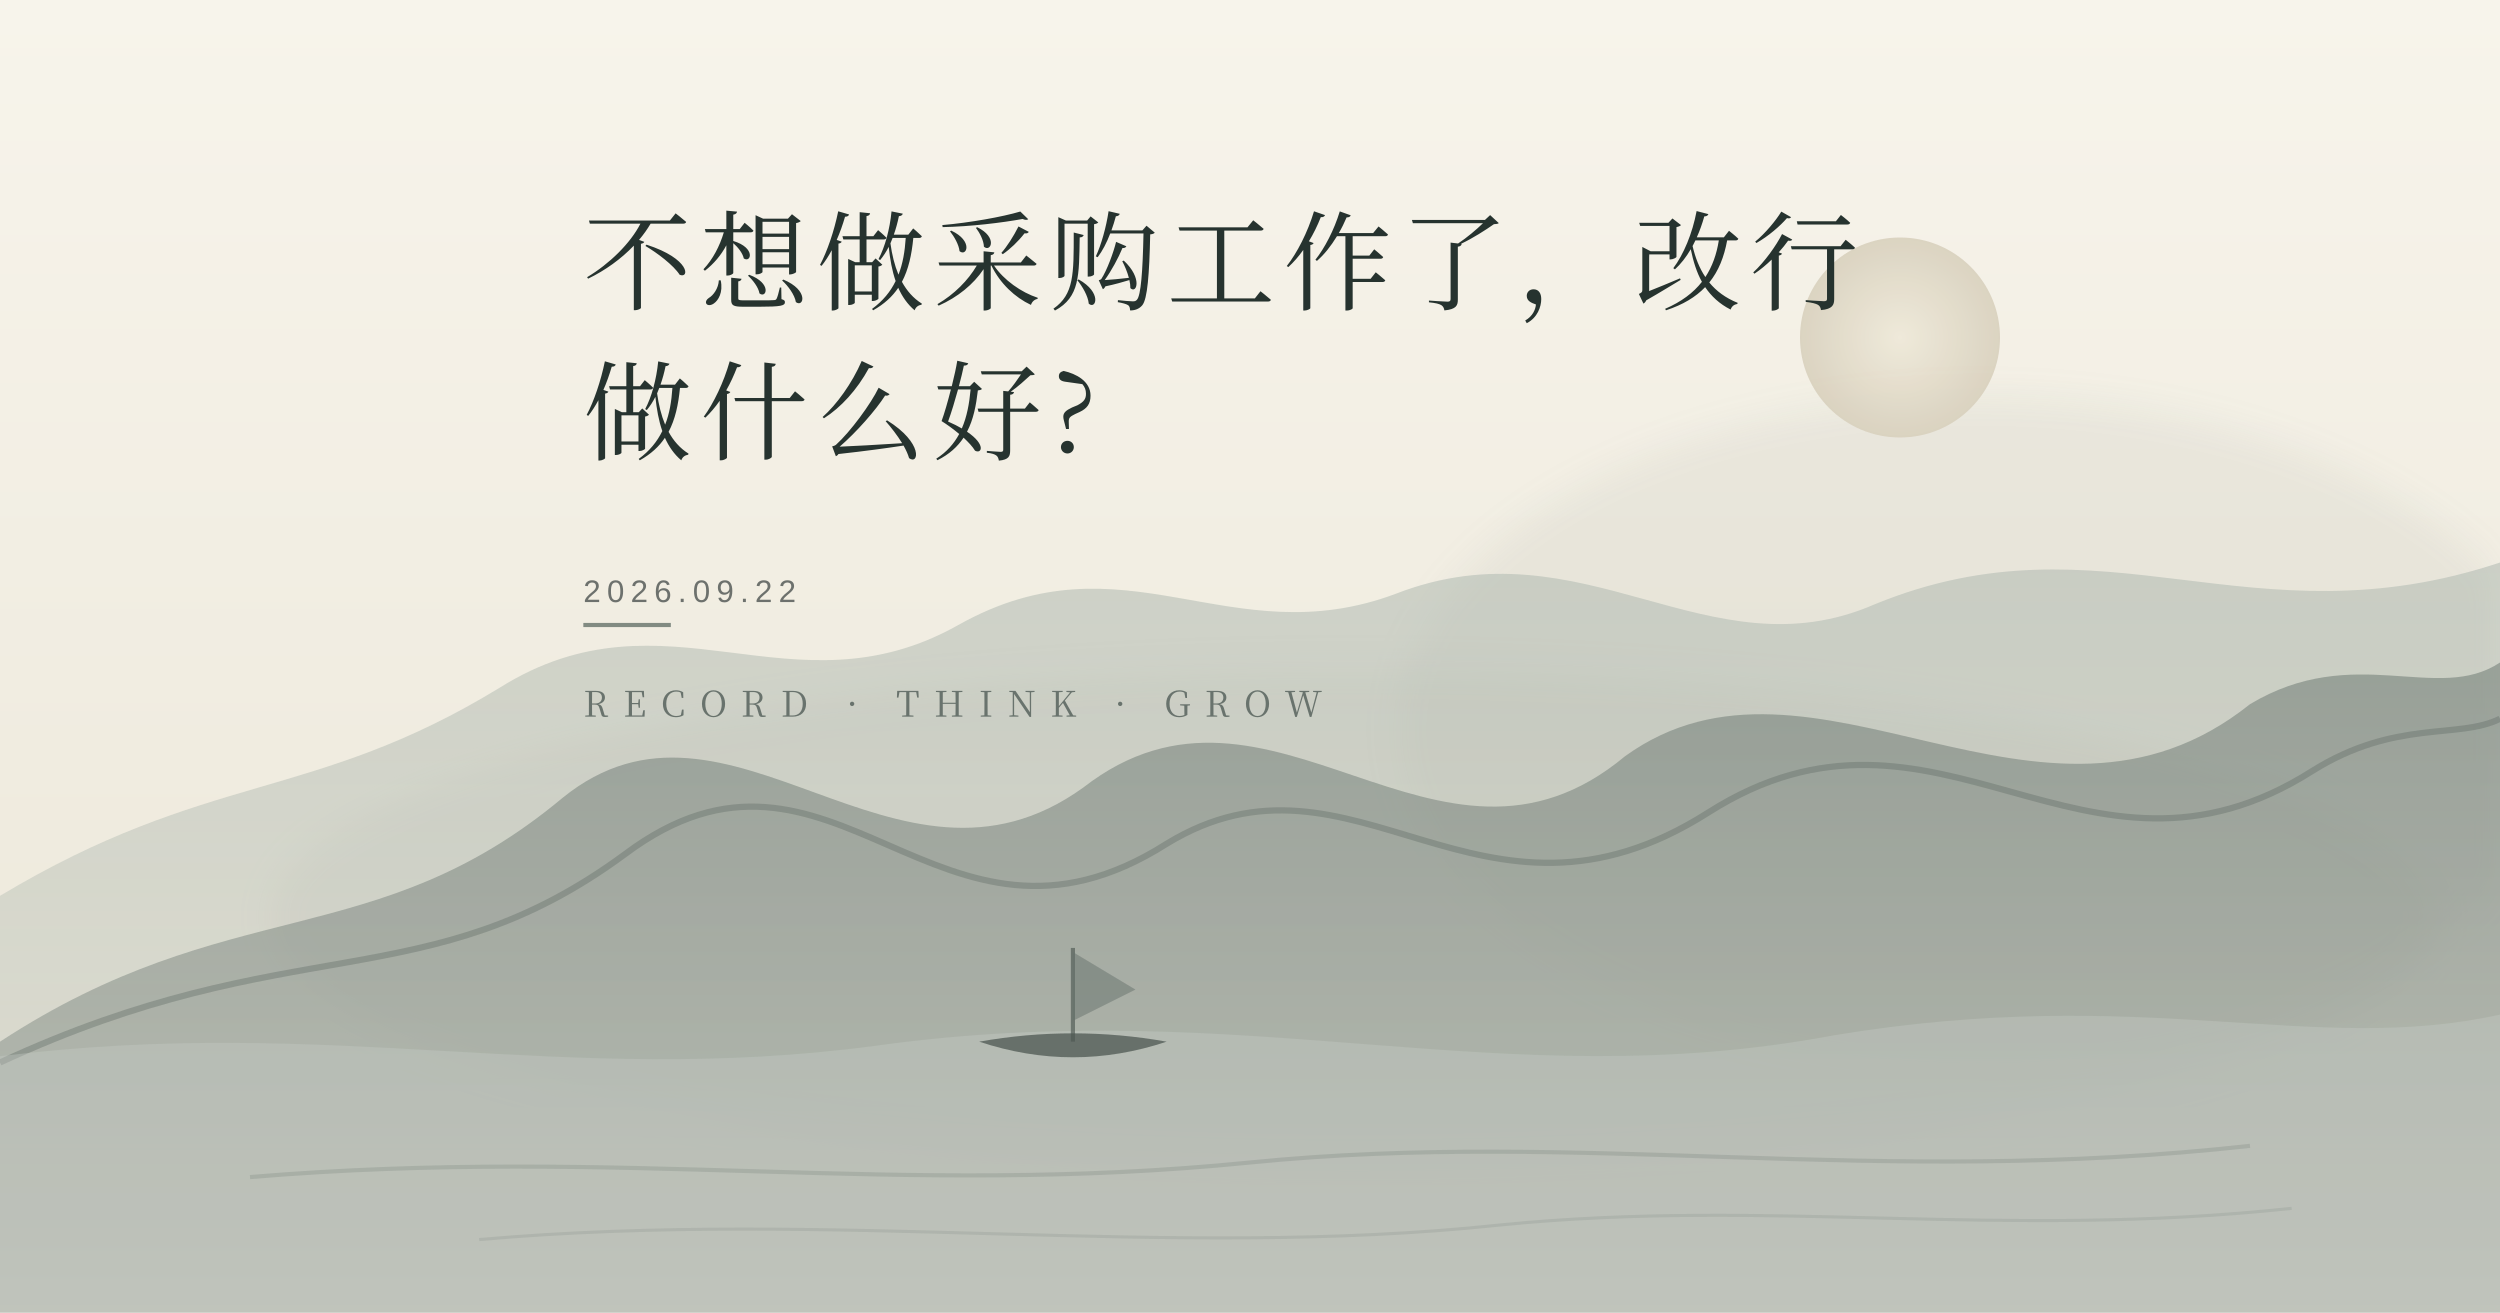
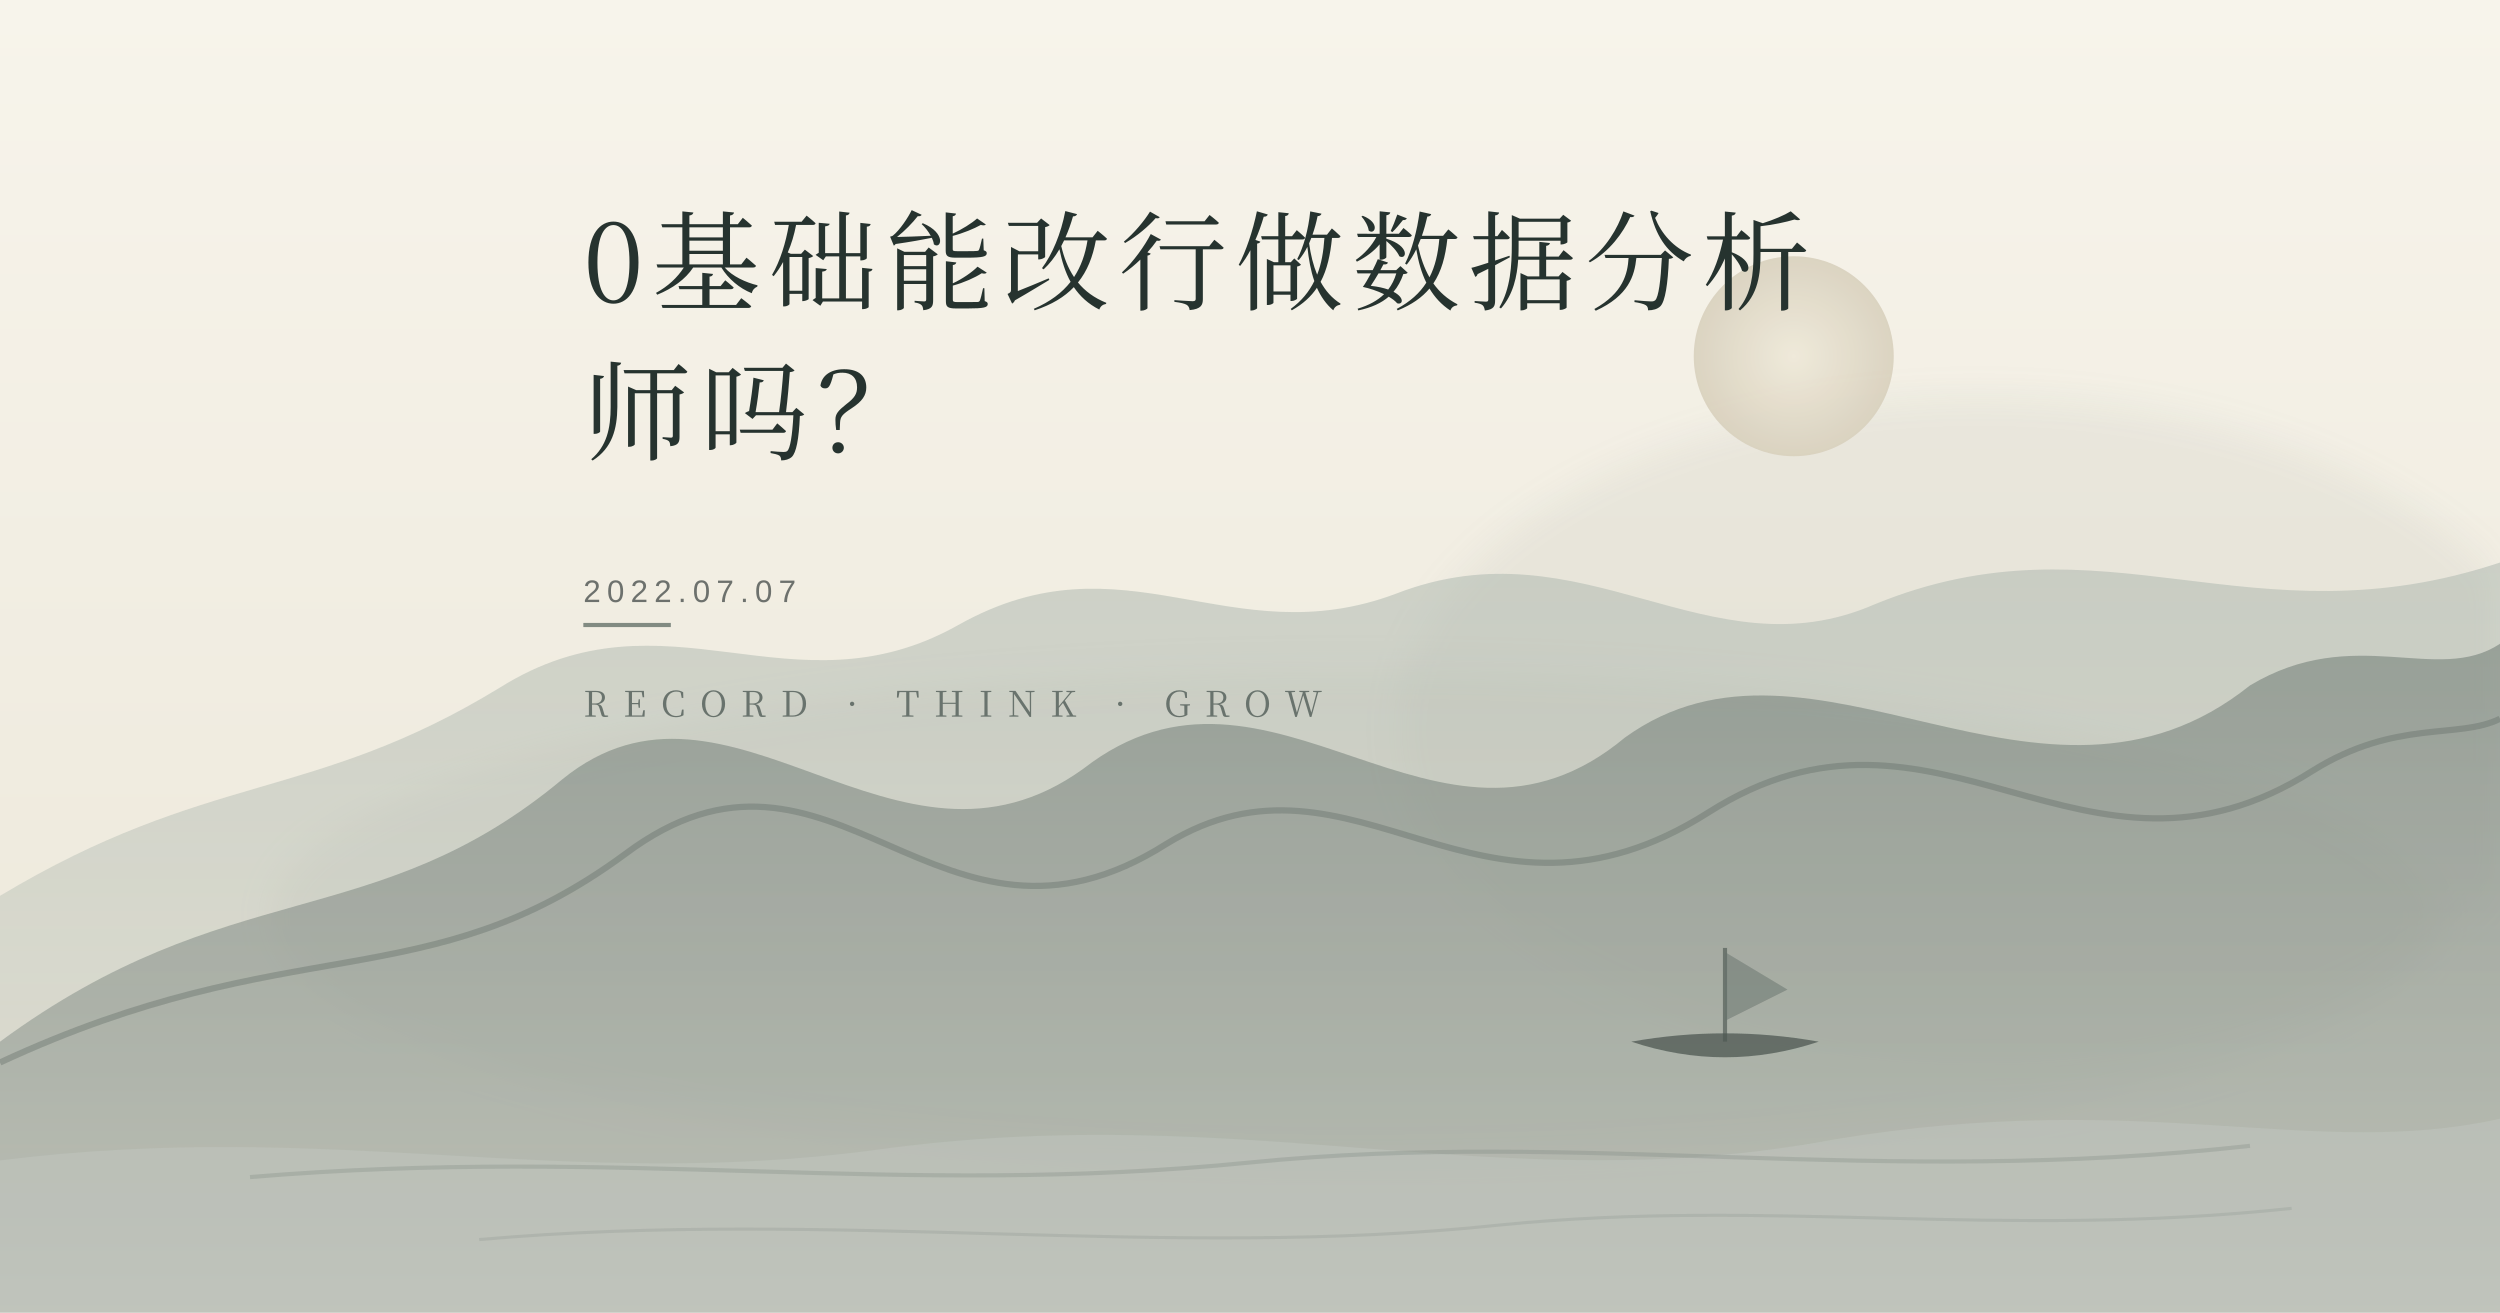
<svg xmlns="http://www.w3.org/2000/svg" width="1200" height="630" viewBox="0 0 1200 630">
  <defs>
    <linearGradient id="paper" x1="0" y1="0" x2="0" y2="1">
      <stop offset="0%" stop-color="#f7f4eb" />
      <stop offset="100%" stop-color="#ebe6d8" />
    </linearGradient>
    <linearGradient id="farMountain" x1="0" y1="0" x2="0" y2="1">
      <stop offset="0%" stop-color="#aeb8b0" />
      <stop offset="100%" stop-color="#d8d8cc" />
    </linearGradient>
    <linearGradient id="nearMountain" x1="0" y1="0" x2="0" y2="1">
      <stop offset="0%" stop-color="#69756f" />
      <stop offset="100%" stop-color="#9ba39b" />
    </linearGradient>
    <filter id="inkBlur">
      <feGaussianBlur stdDeviation="8" />
    </filter>
    <radialGradient id="moon">
      <stop offset="0%" stop-color="#eee8d8" />
      <stop offset="100%" stop-color="#d8d0bd" />
    </radialGradient>
    <style>

      .title {

        font-family:
          "Noto Serif CJK SC",
          "Source Han Serif SC",
          "Songti SC",
          "STSong",
          serif;

        font-size:
          52px;

        font-weight:
          500;

        letter-spacing:
          4px;

        fill:
          #26332f;
      }


      .subtitle {

        font-family:
          "Noto Serif CJK SC",
          "Source Han Serif SC",
          "Songti SC",
          "STSong",
          serif;

        font-size:
          17px;

        letter-spacing:
          7px;

        fill:
          #69736d;
      }


      .date {

        font-family:
          "Helvetica Neue",
          Arial,
          sans-serif;

        font-size:
          15px;

        letter-spacing:
          3px;

        fill:
          #6d716d;
      }

    </style>
  </defs>
  <rect x="0" y="0" width="1200" height="630" fill="url(#paper)" />
  <ellipse cx="650" cy="440" rx="520" ry="120" fill="#89958c" opacity="0.12" filter="url(#inkBlur)" />
  <ellipse cx="950" cy="350" rx="280" ry="160" fill="#738078" opacity="0.08" filter="url(#inkBlur)" />
-   <circle cx="912" cy="162" r="48" fill="url(#moon)" opacity="0.9" />
+   <circle cx="861" cy="171" r="48" fill="url(#moon)" opacity="0.9" />
  <path d="       M0 430        C100 370         150 385         240 330        C320 280         380 345         460 300        C540 255         590 315         670 285        C760 250         820 325         900 290        C1010 245         1080 310         1200 270        L1200 630       L0 630       Z     " fill="url(#farMountain)" opacity="0.55" />
-   <path d="       M0 500        C110 428         180 458         270 383        C350 318         430 443         520 378        C610 308         690 438         780 363        C870 298         980 418         1080 338        C1130 308         1170 338         1200 318        L1200 630       L0 630       Z     " fill="url(#nearMountain)" opacity="0.52" />
+   <path d="       M0 500        C110 419         180 449         270 374        C350 309         430 434         520 369        C610 299         690 429         780 354        C870 289         980 409         1080 329        C1130 299         1170 329         1200 309        L1200 630       L0 630       Z     " fill="url(#nearMountain)" opacity="0.52" />
  <path d="       M0 510        C140 445         205 480         300 410        C400 335         450 475         560 405        C650 350         710 460         820 390        C930 320         1000 440         1110 370        C1150 345         1180 355         1200 345     " fill="none" stroke="#59645e" stroke-width="3" opacity="0.35" />
-   <path d="       M0 507        C160 487         270 522         420 502        C600 477         720 527         880 497        C1030 472         1110 507         1200 487        L1200 630       L0 630       Z     " fill="#c4cbc4" opacity="0.38" />
+   <path d="       M0 557        C160 537         270 572         420 552        C600 527         720 577         880 547        C1030 522         1110 557         1200 537        L1200 630       L0 630       Z     " fill="#c4cbc4" opacity="0.38" />
  <path d="       M120 565        C300 550         430 575         600 558        C760 542         900 570         1080 550     " fill="none" stroke="#77827b" stroke-width="2" opacity="0.28" />
  <path d="       M230 595        C400 580         560 605         720 588        C850 575         960 595         1100 580     " fill="none" stroke="#77827b" stroke-width="1.5" opacity="0.20" />
-   <text x="280" y="145" class="title">不想做采购工作了，改行</text>
-   <text x="280" y="217" class="title">做什么好?</text>
+   <text x="280" y="145" class="title">0基础能改行做数据分析</text>
+   <text x="280" y="217" class="title">师吗？</text>
  <rect x="280" y="299" width="42" height="2" fill="#52615a" opacity="0.7" />
  <text x="280" y="344" class="subtitle">RECORD · THINK · GROW</text>
-   <text x="280" y="289" class="date">2026.09.22</text>
-   <path d="       M470 500        Q515 492         560 500        Q515 515         470 500        Z     " fill="#4d5752" opacity="0.75" />
-   <line x1="515" y1="500" x2="515" y2="455" stroke="#4d5752" stroke-width="2" opacity="0.65" />
-   <path d="       M515 457       L515 490       L545 475       Z     " fill="#66716b" opacity="0.5" />
+   <text x="280" y="289" class="date">2022.07.07</text>
+   <path d="       M783 500        Q828 492         873 500        Q828 515         783 500        Z     " fill="#4d5752" opacity="0.75" />
+   <line x1="828" y1="500" x2="828" y2="455" stroke="#4d5752" stroke-width="2" opacity="0.65" />
+   <path d="       M828 457       L828 490       L858 475       Z     " fill="#66716b" opacity="0.5" />
</svg>
